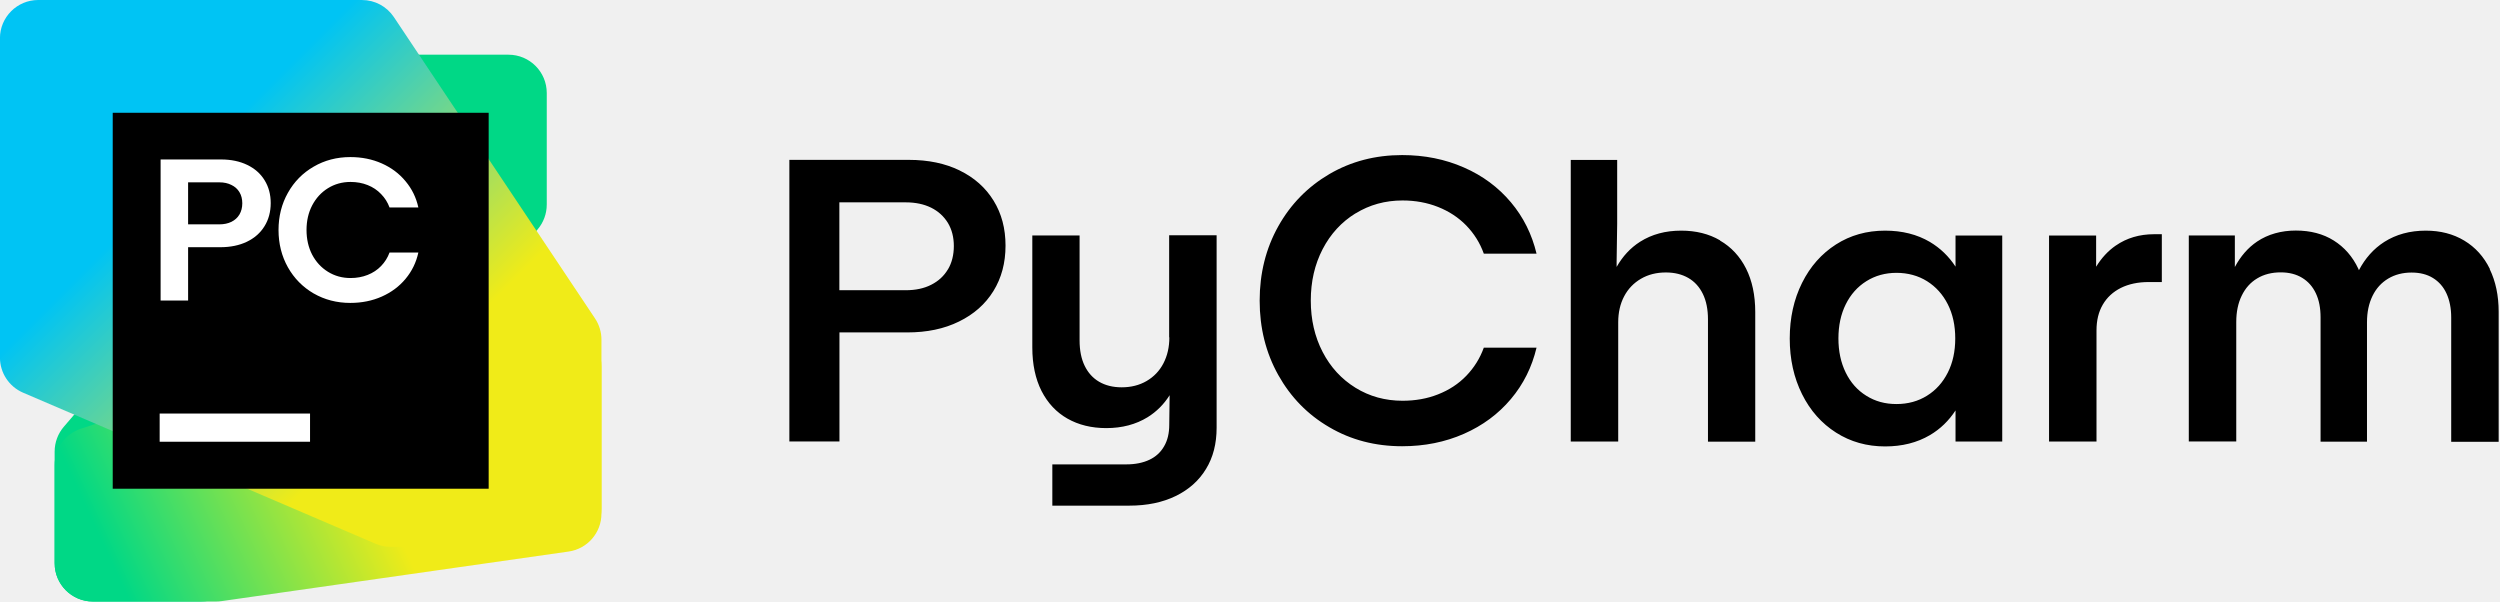
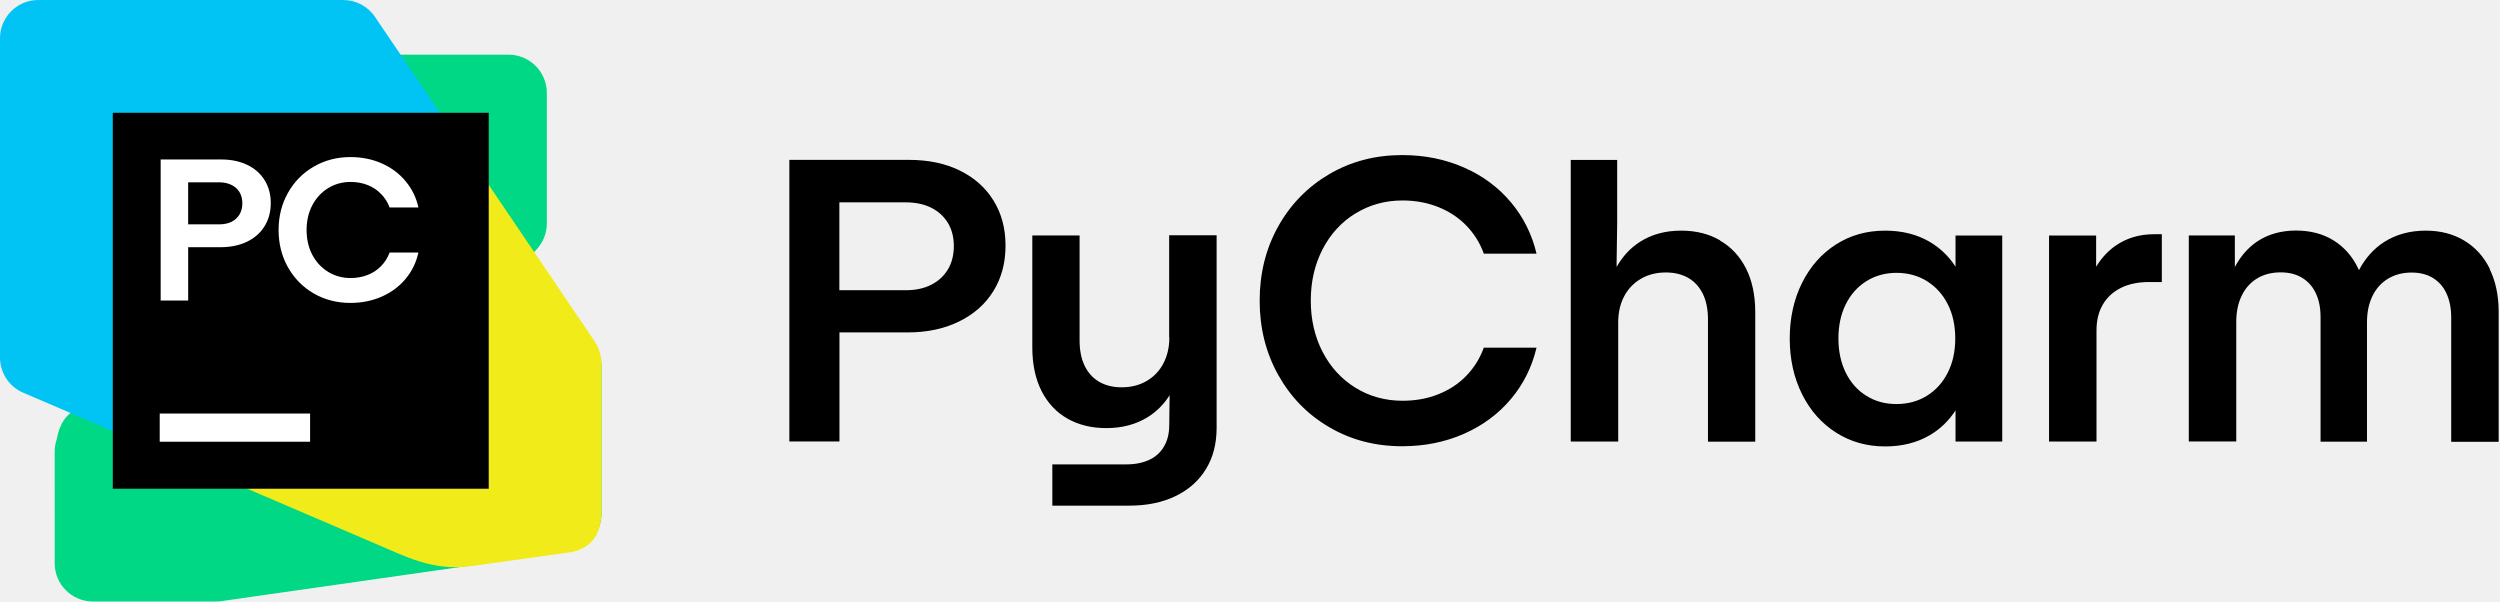
<svg xmlns="http://www.w3.org/2000/svg" width="266" height="64" fill="none" viewBox="0 0 266 64">
-   <defs>
-     <linearGradient id="a" x1="7.616" x2="61.242" y1="64.719" y2="39.856" gradientUnits="userSpaceOnUse">
-       <stop offset=".1" stop-color="#00D886" />
-       <stop offset=".59" stop-color="#F0EB18" />
-     </linearGradient>
-     <linearGradient id="b" x1="60.013" x2="1.307" y1="59.778" y2="1.072" gradientUnits="userSpaceOnUse">
-       <stop offset=".3" stop-color="#F0EB18" />
-       <stop offset=".7" stop-color="#00C4F4" />
-     </linearGradient>
-   </defs>
  <path fill="#000" d="M102.118 18.14c-1.56-.76-3.36-1.13-5.42-1.13h-12.71v29.96h5.33v-11.6h7.21c2.1 0 3.93-.38 5.51-1.16 1.58-.77 2.8-1.85 3.66-3.24.86-1.39 1.29-3 1.29-4.83s-.42-3.41-1.27-4.79c-.85-1.38-2.05-2.45-3.61-3.21h.01Zm-1.26 10.52c-.42.71-1.01 1.25-1.78 1.64-.76.39-1.67.58-2.71.58h-7.06v-9.35h7.06c1.04 0 1.94.19 2.71.57.76.38 1.35.92 1.78 1.62.42.7.63 1.52.63 2.46s-.21 1.79-.63 2.49v-.01Zm23.56 7.25c0 1.03-.21 1.94-.63 2.75-.42.81-1.02 1.43-1.79 1.88-.77.45-1.66.67-2.65.67-.93 0-1.73-.2-2.4-.59-.67-.39-1.18-.96-1.54-1.7-.36-.74-.54-1.64-.54-2.7V25.05h-5.03v11.92c0 1.8.33 3.34.98 4.63.66 1.29 1.58 2.27 2.76 2.94 1.18.67 2.56 1.01 4.13 1.01 1.68 0 3.15-.39 4.4-1.16.95-.59 1.73-1.37 2.34-2.34l-.04 3.15c0 .9-.18 1.66-.55 2.29-.36.63-.88 1.11-1.56 1.43-.68.32-1.49.49-2.45.49h-7.88v4.39h8.2c1.88 0 3.52-.34 4.92-1.02 1.4-.68 2.48-1.64 3.23-2.88.76-1.24 1.13-2.7 1.13-4.39V25.03h-5.05v10.85l.02.03Zm19.81-13.2c1.49-.92 3.16-1.38 5-1.38 1.36 0 2.62.23 3.78.69 1.16.46 2.16 1.11 3 1.97.83.86 1.46 1.85 1.87 3h5.61c-.49-2.05-1.39-3.88-2.73-5.47-1.34-1.59-3-2.83-5-3.7-2-.88-4.19-1.32-6.57-1.32-2.85 0-5.43.67-7.74 2.02-2.3 1.35-4.12 3.2-5.44 5.56-1.32 2.36-1.98 5-1.98 7.91s.66 5.55 1.98 7.91c1.32 2.36 3.13 4.22 5.44 5.56 2.3 1.35 4.88 2.02 7.74 2.02 2.38 0 4.57-.44 6.57-1.32 2-.88 3.66-2.11 5-3.7 1.34-1.59 2.24-3.41 2.73-5.47h-5.61c-.41 1.14-1.04 2.14-1.87 3-.83.86-1.83 1.51-3 1.97-1.16.46-2.42.68-3.78.68-1.84 0-3.51-.46-5-1.38-1.49-.92-2.66-2.19-3.5-3.81-.84-1.62-1.26-3.44-1.26-5.47s.42-3.85 1.26-5.47c.84-1.62 2.01-2.89 3.5-3.81v.01Zm38.78 2.86c-1.18-.69-2.56-1.03-4.13-1.03-1.67 0-3.12.39-4.37 1.18-1.04.66-1.86 1.56-2.5 2.68v-.56l.06-4.04v-6.78h-4.94v29.96h5.05V34.29c0-1.04.21-1.96.63-2.76.42-.8 1.02-1.42 1.79-1.87.77-.45 1.65-.67 2.65-.67.93 0 1.73.2 2.4.59.67.39 1.18.96 1.54 1.7.36.74.54 1.64.54 2.7v13.01h5.03V33.21c0-1.8-.33-3.35-.98-4.64-.65-1.29-1.58-2.29-2.76-2.97l-.01-.03Zm25.06 2.8c-.71-1.09-1.62-1.97-2.73-2.63-1.36-.8-2.95-1.2-4.76-1.2-1.96 0-3.7.49-5.23 1.47-1.53.98-2.74 2.34-3.61 4.09-.87 1.75-1.31 3.72-1.31 5.92 0 2.2.44 4.17 1.31 5.92.87 1.75 2.08 3.11 3.62 4.09s3.28 1.47 5.22 1.47c1.81 0 3.4-.4 4.76-1.2 1.11-.65 2.02-1.54 2.73-2.63v3.31h4.97V25.06h-4.97v3.31Zm-.82 11.27c-.53 1.05-1.26 1.87-2.21 2.46-.94.59-2.03.89-3.25.89-1.22 0-2.27-.29-3.21-.88-.94-.58-1.67-1.4-2.19-2.46s-.78-2.27-.78-3.64.26-2.58.78-3.63c.52-1.05 1.25-1.87 2.19-2.46.94-.59 2.01-.89 3.21-.89 1.2 0 2.31.3 3.25.89.94.59 1.68 1.41 2.21 2.46s.79 2.26.79 3.63-.26 2.58-.79 3.63Zm17.88-13.52c-.83.57-1.53 1.33-2.1 2.26v-3.32h-5.01v21.92h5.05V35.15c0-1.06.22-1.97.67-2.74.45-.77 1.09-1.36 1.93-1.78.83-.41 1.82-.62 2.94-.62h1.41v-5.09h-.81c-1.56 0-2.92.4-4.09 1.21l.01-.01Zm39.79 2.49c-.64-1.3-1.54-2.3-2.72-3.01-1.18-.71-2.54-1.06-4.1-1.06-1.68 0-3.15.4-4.41 1.2-1.14.73-2.03 1.74-2.7 3.01l-.06-.15c-.61-1.3-1.49-2.3-2.62-3.01-1.13-.71-2.48-1.06-4.03-1.06-1.55 0-2.96.39-4.12 1.17-.98.66-1.76 1.57-2.37 2.71v-3.36h-4.9v21.92h5.05V34.26c0-1.07.19-2 .58-2.8.39-.8.93-1.41 1.65-1.84.71-.43 1.55-.64 2.5-.64.88 0 1.64.19 2.28.58.64.39 1.12.93 1.46 1.65.34.72.5 1.56.5 2.55v13.23h4.94V34.28c0-1.07.2-2 .59-2.8.39-.8.95-1.41 1.67-1.84.72-.43 1.55-.64 2.49-.64.88 0 1.64.19 2.27.58.63.39 1.11.93 1.44 1.65.33.72.5 1.56.5 2.55v13.23h5.05V33.18c0-1.73-.32-3.24-.95-4.54l.01-.03Z" />
-   <path fill="#00D886" d="m5.812 48.055.002 11.876c0 2.249 1.823 4.072 4.073 4.072H21.394c1.189 0 2.318-.519 3.092-1.422l32.709-38.161c.632-.738.98-1.679.98-2.651V9.893c0-2.249-1.823-4.073-4.073-4.073H42.594c-1.189 0-2.319.52-3.092 1.422L6.793 45.404c-.633.738-.98 1.679-.98 2.651Z" />
-   <path fill="url(#a)" d="M5.812 49.483v10.447c0 2.249 1.823 4.073 4.073 4.073H22.978c.193 0 .385-.014.576-.041l36.944-5.277c2.007-.287 3.497-2.005 3.497-4.032V38.979c0-2.25-1.824-4.073-4.074-4.073l-18.538.005c-.438 0-.872.07-1.287.209L8.597 45.619c-1.663.554-2.785 2.111-2.785 3.864v-.001Z" />
-   <path fill="url(#b)" d="M-.006 4.073V38.041c0 1.629.971 3.102 2.468 3.743L39.953 57.852c.507.217 1.053.329 1.605.329h18.364c2.249 0 4.073-1.823 4.073-4.073v-17.966c0-.805-.238-1.591-.685-2.261L41.906 1.814C41.15.681 39.88.002 38.519.002L4.067 0C1.818 0-.006 1.823-.006 4.073Z" />
-   <path fill="#000" d="M51.994 12h-40v40h40V12Z" />
-   <path fill="#fff" fill-rule="evenodd" d="M23.53 16.968h-6.441v15.005h2.926v-5.67h3.43c1.071 0 2.011-.193 2.819-.579.815-.393 1.44-.943 1.876-1.651.443-.707.664-1.543.664-2.465 0-.922-.218-1.732-.654-2.433-.429-.701-1.043-1.243-1.844-1.629-.8-.386-1.726-.579-2.776-.579Zm1.093 6.635c-.365.178-.793.268-1.286.268h-3.323v-4.47h3.323c.493 0 .922.092 1.286.278.371.178.657.435.857.772.2.328.3.729.3 1.179 0 .45-.101.847-.3 1.19-.2.337-.486.597-.857.783Z" clip-rule="evenodd" />
-   <path fill="#fff" d="M33.376 31.223c1.165.671 2.466 1.008 3.902 1.008v-.001c1.214 0 2.329-.225 3.344-.675 1.015-.45 1.858-1.078 2.529-1.886.679-.815 1.133-1.747 1.361-2.797h-3.066c-.2.543-.5 1.022-.9 1.436-.393.408-.869.722-1.426.943-.557.221-1.165.332-1.822.332-.886 0-1.687-.221-2.401-.664-.715-.443-1.276-1.05-1.683-1.822-.4-.778-.6-1.654-.6-2.626 0-.972.2-1.844.6-2.615.408-.779.968-1.39 1.683-1.833.714-.443 1.515-.664 2.401-.664.657 0 1.264.111 1.822.333.557.221 1.032.54 1.426.954.4.408.7.883.9 1.426h3.066c-.229-1.05-.683-1.979-1.361-2.787-.672-.815-1.515-1.447-2.529-1.897-1.015-.45-2.13-.675-3.344-.675-1.437 0-2.737.339-3.902 1.018-1.165.671-2.08 1.601-2.744 2.787-.664 1.179-.997 2.497-.997 3.955 0 1.458.333 2.78.997 3.966.665 1.179 1.579 2.107 2.744 2.787Z" />
-   <path fill="#fff" d="M16.988 44.001h16v3h-16v-3Z" />
+   <path fill="#00D886" d="M5.818 48.053c0-.447.074-.886.215-1.303.389-2.06 1.28-2.898 2.457-3.322L39.509 7.24a4.074 4.074 0 0 1 3.092-1.422h11.509c2.249 0 4.072 1.823 4.072 4.072v13.876c0 .972-.347 1.912-.98 2.65l-7.681 8.49 10.405-.003C62.176 34.904 64 36.728 64 38.977v15.673c-0 2.027-1.49 3.745-3.496 4.032L23.56 63.959a4.2 4.2 0 0 1-.576.041H9.891c-2.249-0-4.072-1.823-4.072-4.072z" />
+   <path fill="#F0EB19" d="m49.509 15.992 13.806 20.391c.447.67.686 1.563.686 2.368v15.5c-0 2.249-.75 4-3.25 4.5l-10.75 1.5c-4 .5-6.75-1-10.042-2.397l-22.618-9.693z" />
+   <path fill="#01C4F4" d="M0 4.073C0 1.823 1.823 0 4.073 0L36.524.002c1.361 0 2.632.68 3.387 1.812l8.167 12.063-33.707 33.009-11.903-5.102A4.073 4.073 0 0 1 0 38.041z" />
+   <path fill="#000" d="M52 12H12v40h40z" />
+   <path fill="#fff" d="M23.536 16.968h-6.441v15.005h2.926v-5.67h3.43c1.071 0 2.011-.193 2.819-.579.815-.393 1.44-.943 1.876-1.651.443-.707.664-1.543.664-2.465q-0-1.382-.654-2.433c-.429-.701-1.043-1.243-1.844-1.629q-1.201-.579-2.776-.579m1.093 6.635c-.365.178-.793.268-1.286.268h-3.323v-4.47h3.323c.493 0 .922.092 1.286.278.371.178.657.435.857.772.2.328.3.729.3 1.179s-.101.847-.3 1.19c-.2.337-.486.597-.857.783" />
+   <path fill="#fff" d="M33.382 31.223c1.165.671 2.466 1.008 3.902 1.008v-.001c1.214 0 2.329-.225 3.344-.675 1.015-.45 1.857-1.078 2.529-1.886.679-.815 1.133-1.747 1.361-2.797H41.453c-.2.543-.5 1.022-.9 1.436-.393.408-.869.722-1.426.943-.557.221-1.165.332-1.822.332-.886 0-1.686-.221-2.401-.664-.715-.443-1.276-1.05-1.683-1.822-.4-.778-.6-1.654-.6-2.626s.2-1.844.6-2.615c.408-.779.968-1.39 1.683-1.833.714-.443 1.515-.664 2.401-.664.657 0 1.264.111 1.822.333.557.221 1.032.54 1.426.954.4.408.7.883.9 1.426h3.066c-.229-1.05-.683-1.979-1.361-2.787q-1.008-1.222-2.529-1.897c-1.015-.45-2.13-.675-3.344-.675-1.437 0-2.737.339-3.902 1.018-1.165.671-2.08 1.601-2.744 2.787q-.997 1.768-.997 3.955c0 1.458.333 2.78.997 3.966.665 1.179 1.579 2.107 2.744 2.787M16.994 44.001h16v3h-16z" />
</svg>
